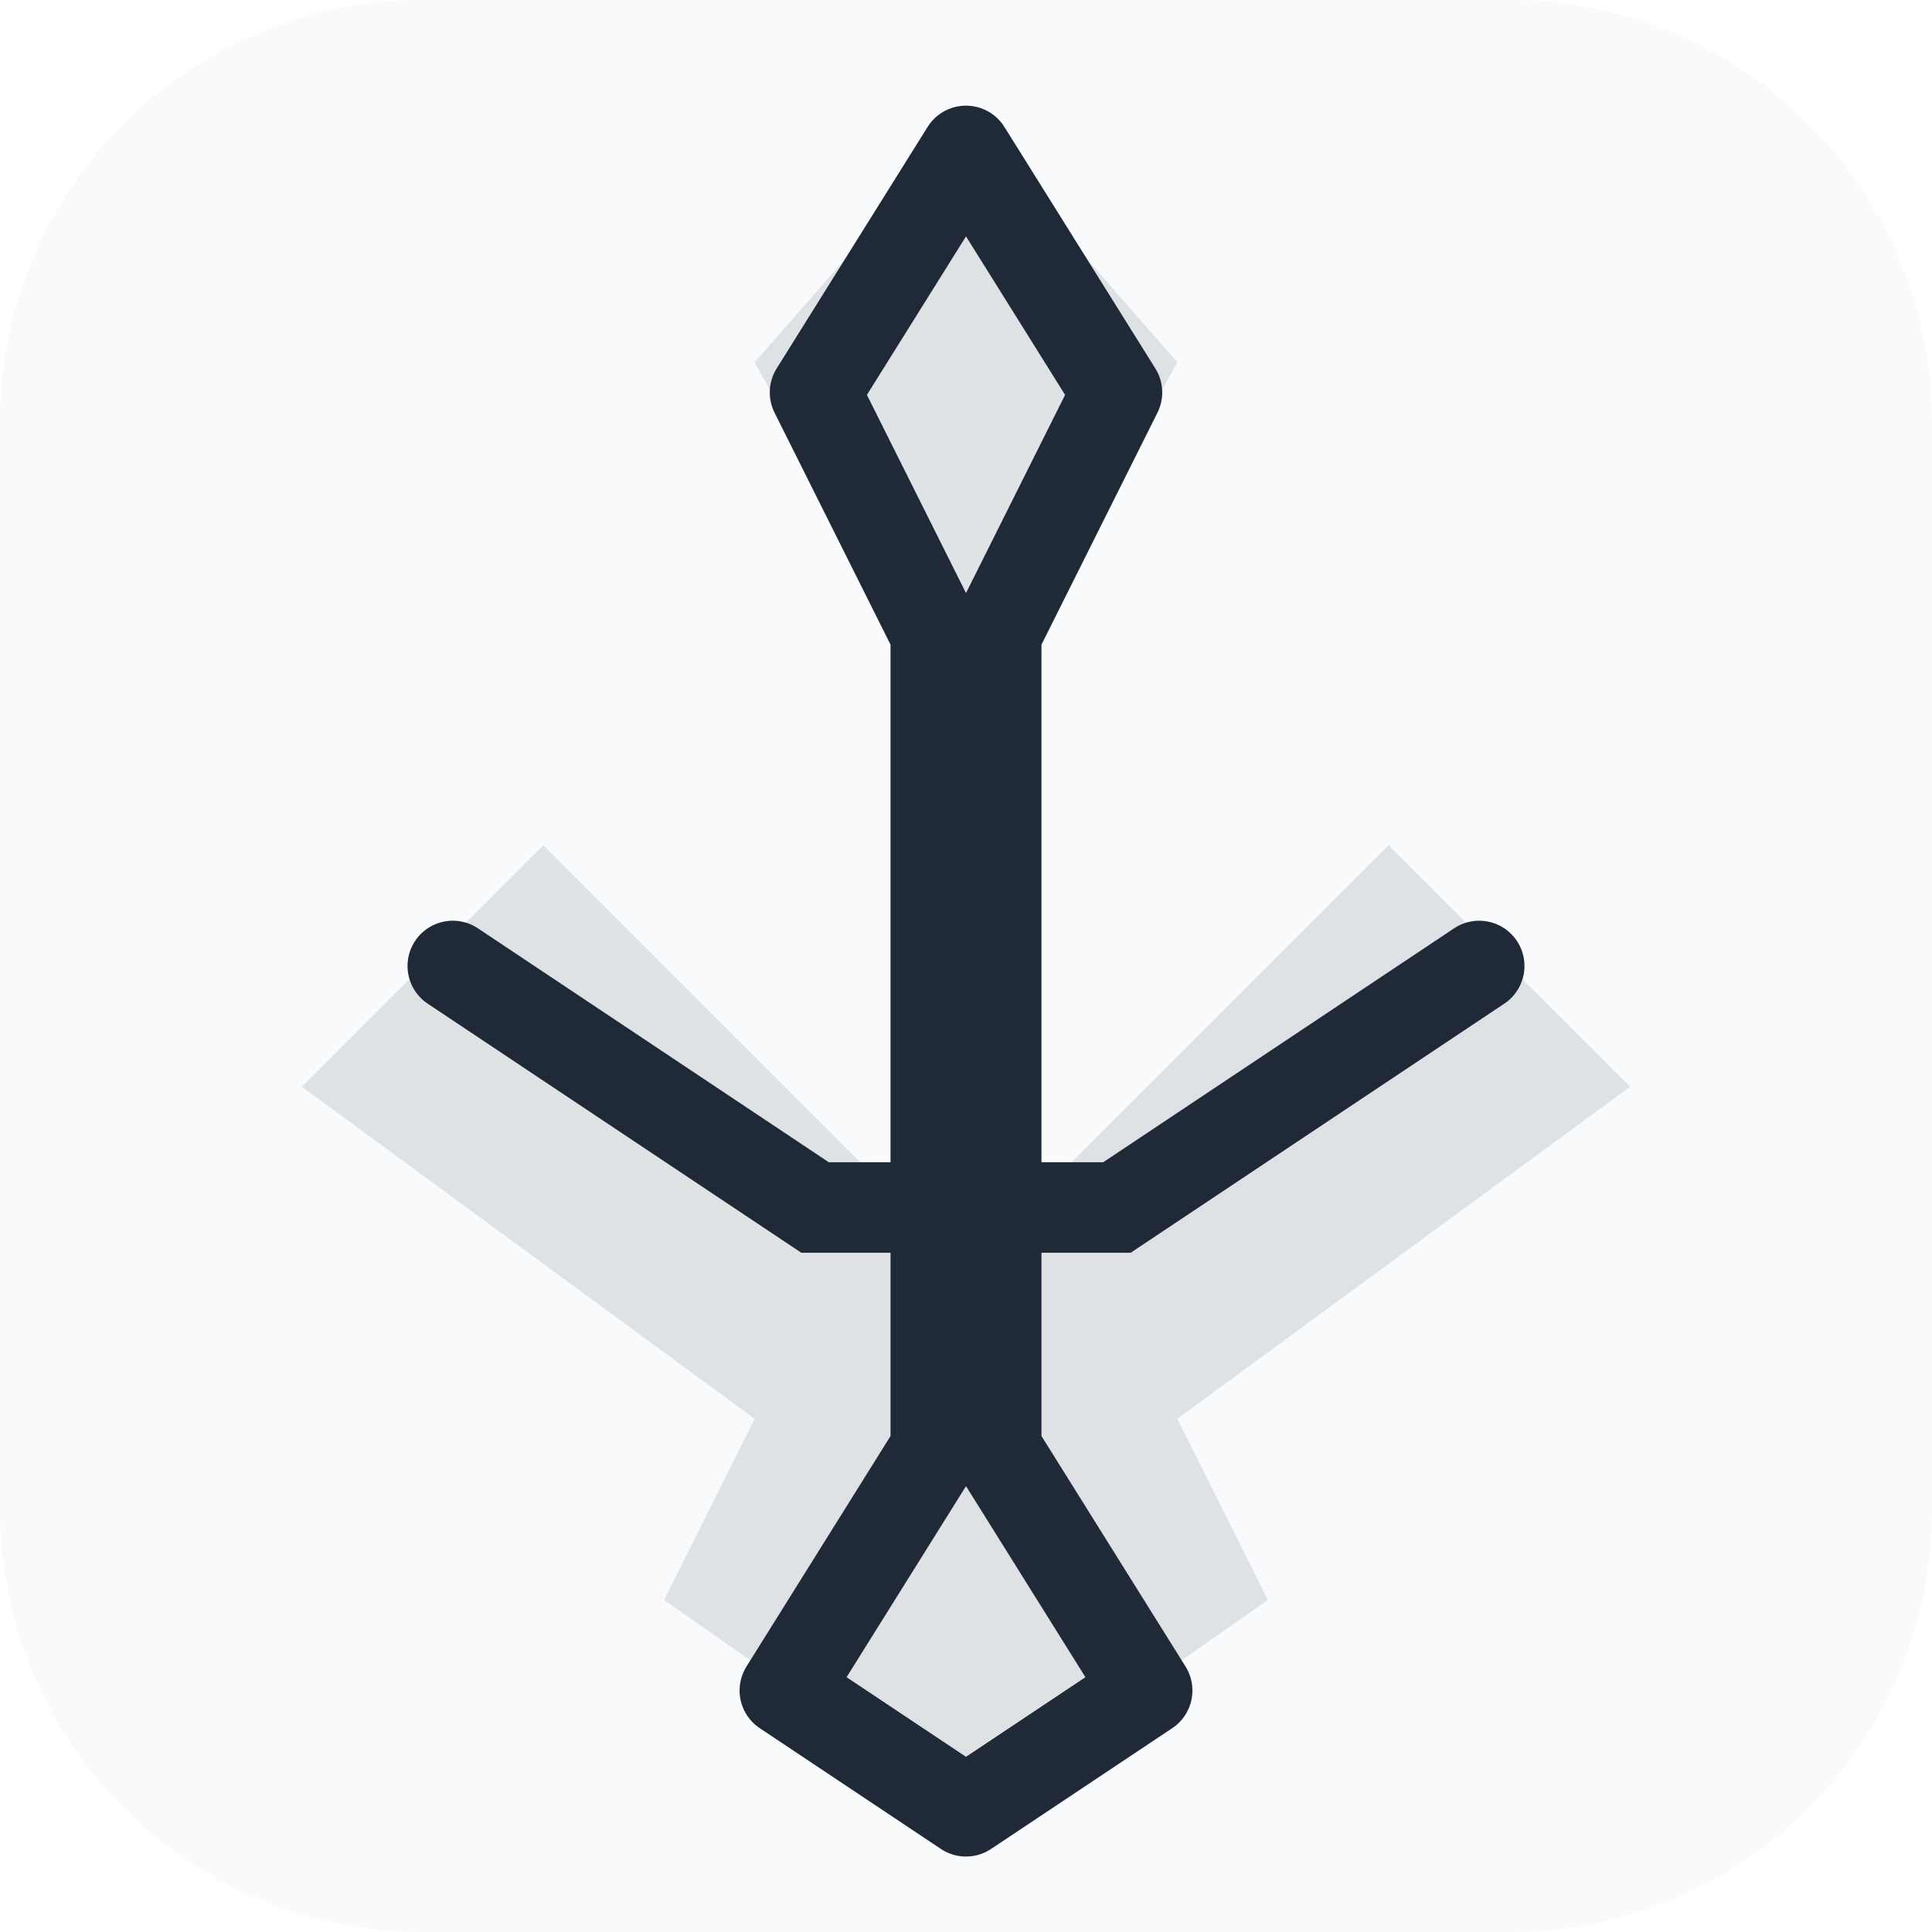
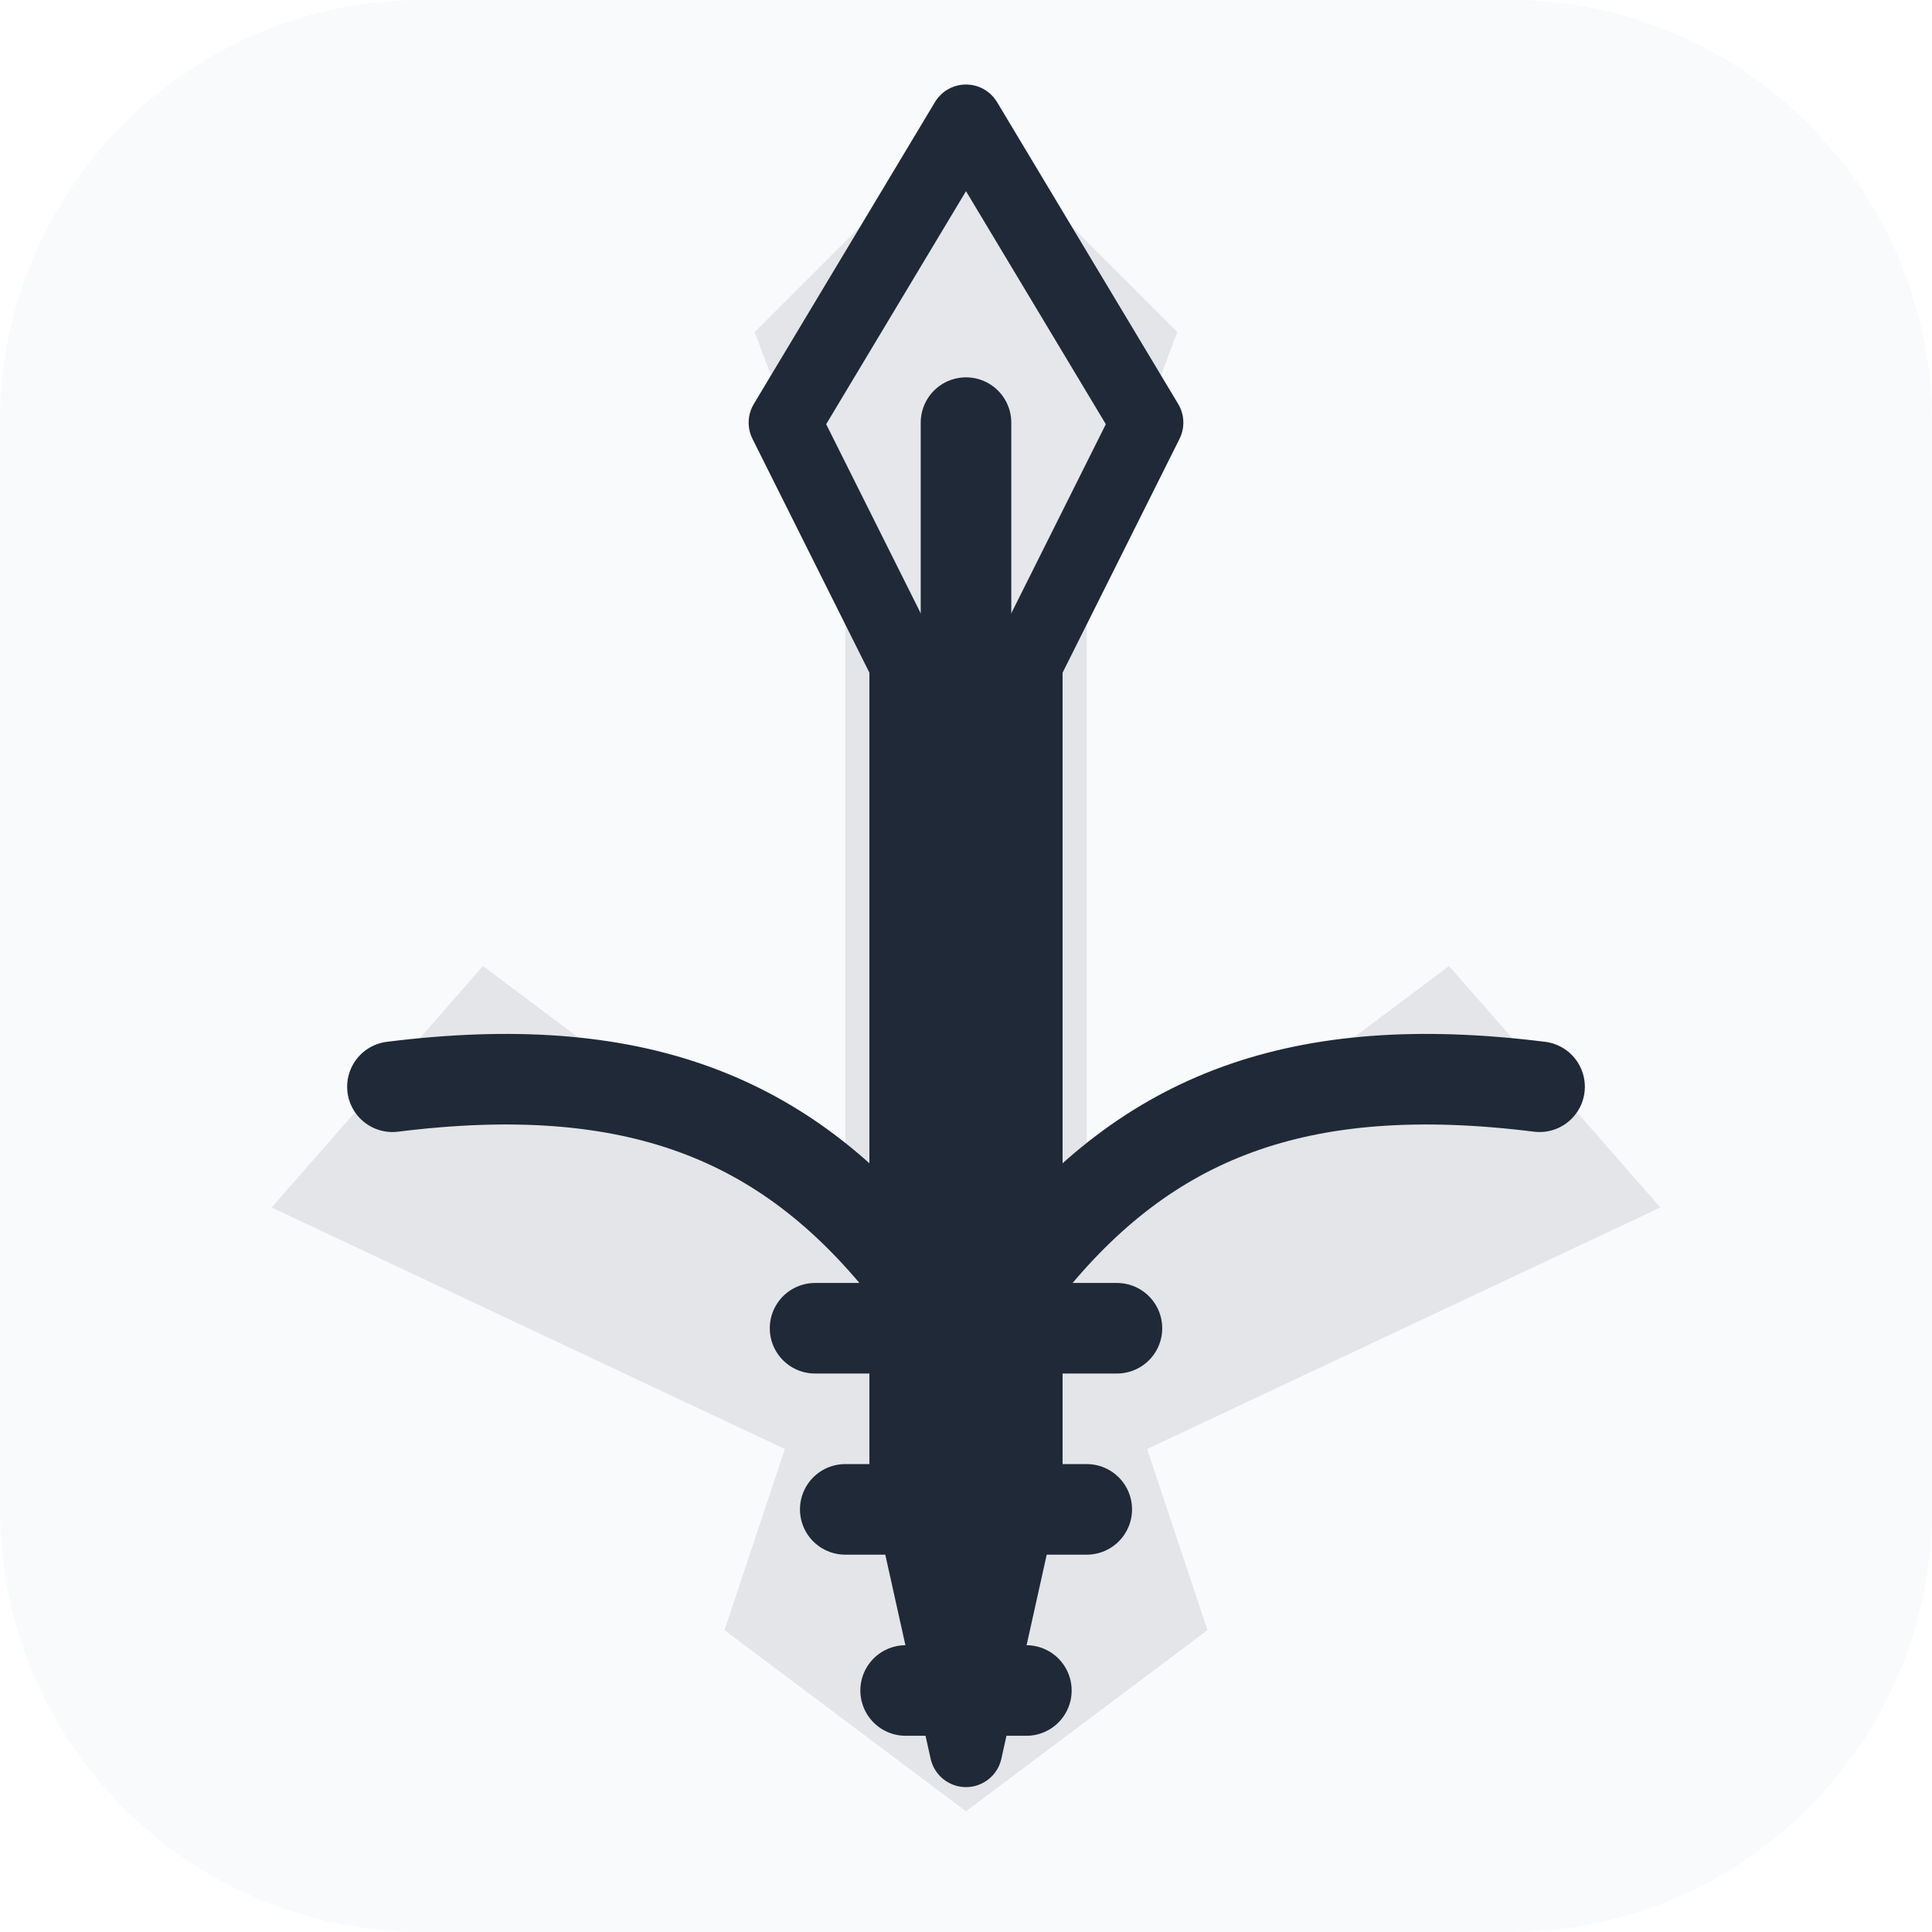
<svg xmlns="http://www.w3.org/2000/svg" viewBox="0 0 64 64" role="img" aria-label="Sword">
  <rect width="64" height="64" rx="14" fill="#f8fafc" />
-   <path d="M32 4l7 8-5 9v19l12-12 8 8-15 11 3 6-10 7-10-7 3-6-15-11 8-8 12 12V21l-5-9 7-8z" fill="#1f2937" opacity=".12" />
-   <path d="M32 5l5 8-4 8v27l5 8-6 4-6-4 5-8V21l-4-8 5-8z" fill="none" stroke="#1f2937" stroke-width="3" stroke-linejoin="round" />
-   <path d="M15 32l12 8h10l12-8" fill="none" stroke="#1f2937" stroke-width="3" stroke-linecap="round" />
+   <path d="M32 4l7 7-3 8v22l12-9 7 8-17 8 2 6-8 6-8-6 2-6-17-8 7-8 12 9V19l-3-8 7-7z" fill="#1f2937" opacity=".1" />
+   <path d="M32 4l6 10-4 8v27l-2 9-2-9V22l-4-8 6-10z" fill="#e5e7eb" stroke="#1f2937" stroke-width="2.4" stroke-linejoin="round" />
+   <path d="M32 14v40M13 36c8-1 13 1 17 6h4c4-5 9-7 17-6M27 44h10M28 50h8M30 56h4" fill="none" stroke="#1f2937" stroke-width="3" stroke-linecap="round" stroke-linejoin="round" />
</svg>
